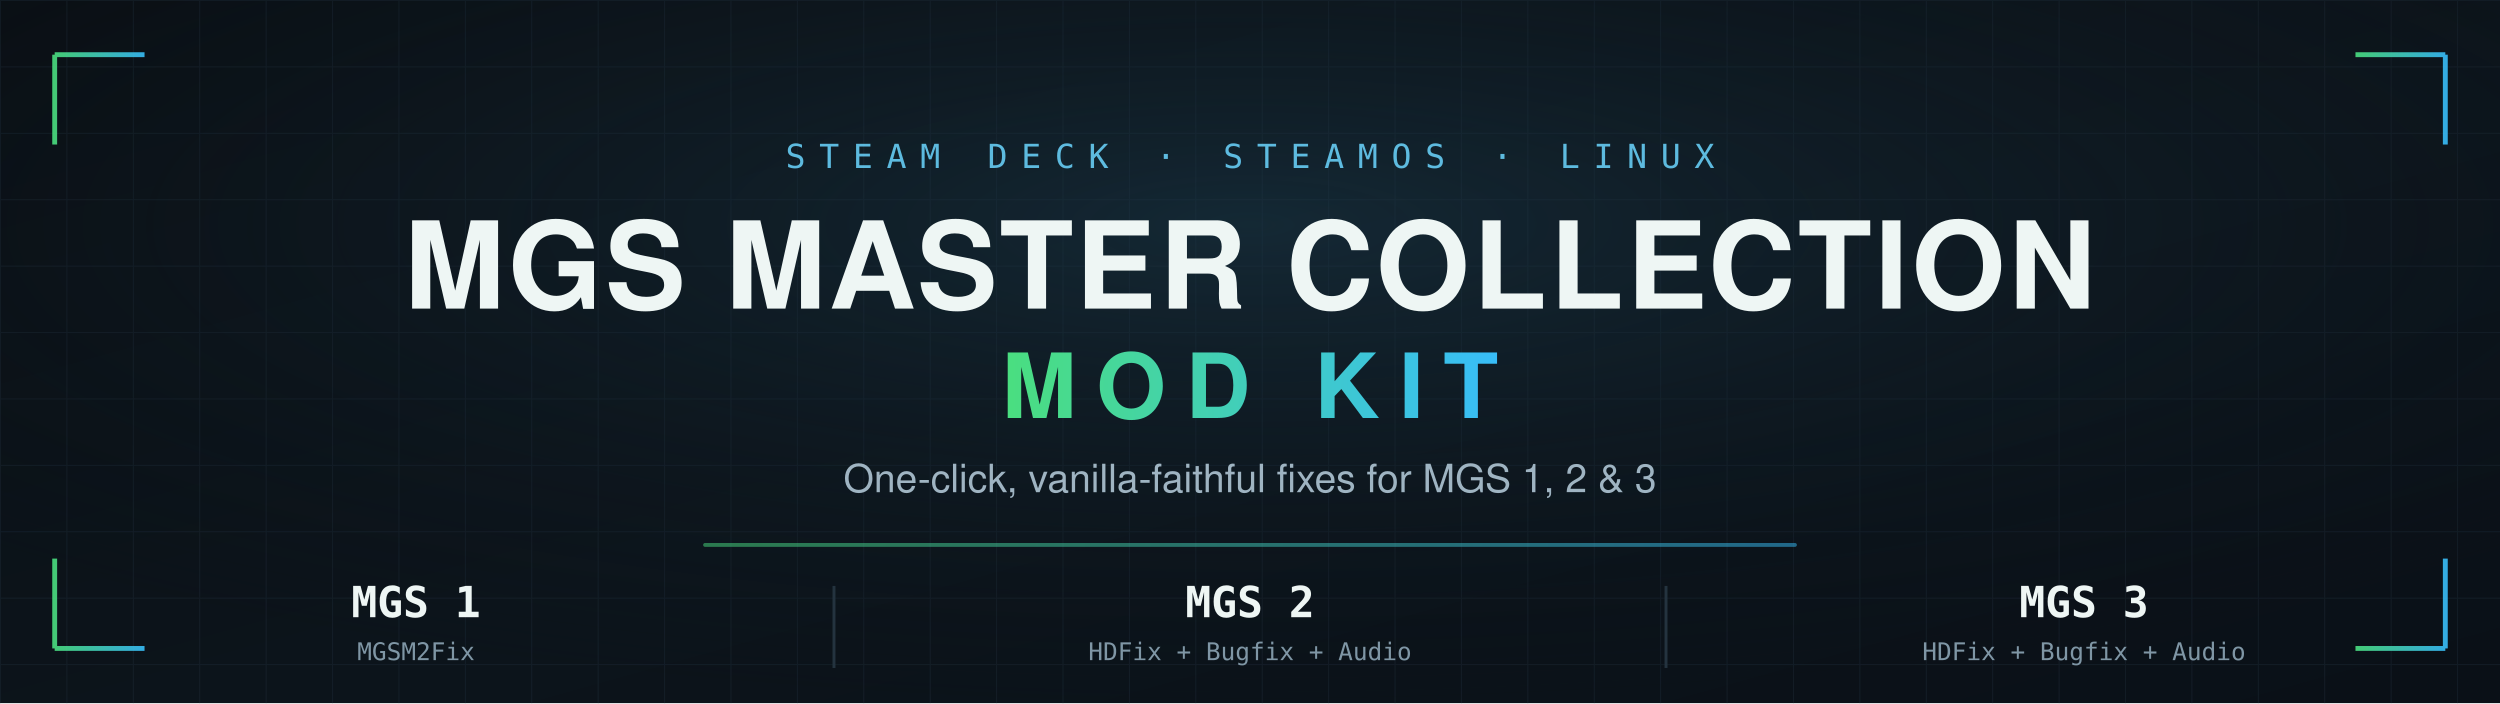
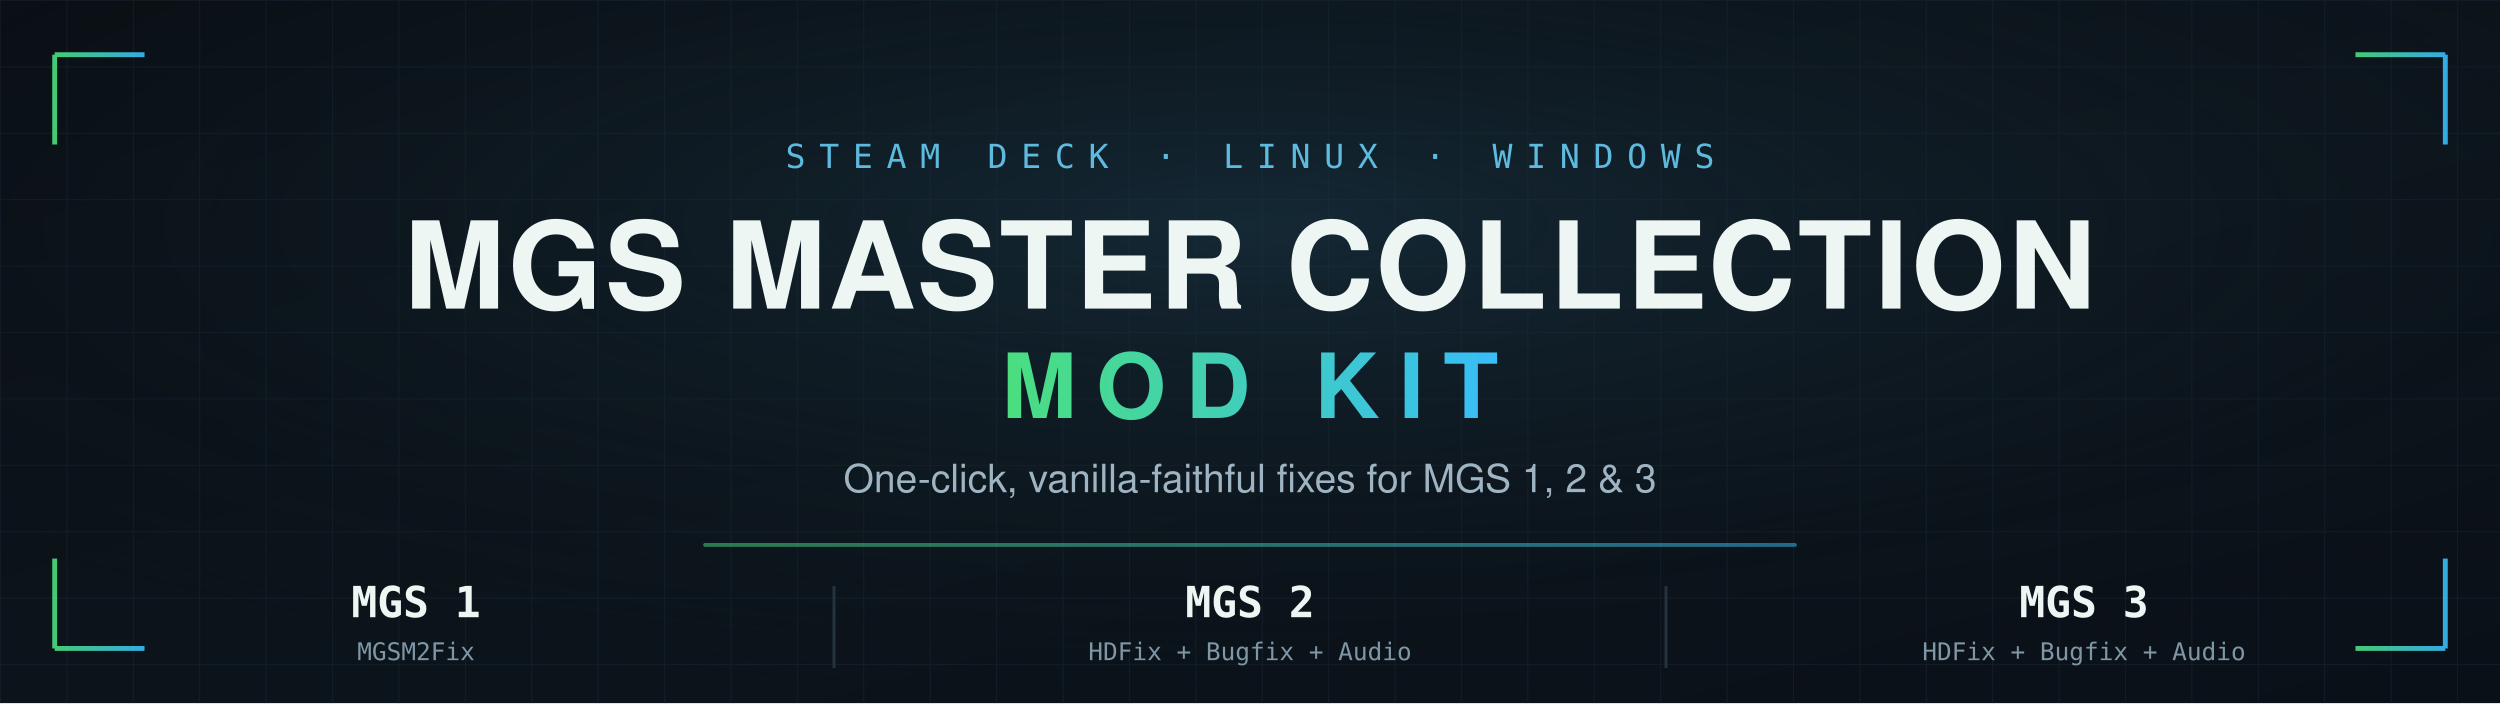
<svg xmlns="http://www.w3.org/2000/svg" viewBox="0 0 1280 360" role="img" aria-label="MGS Master Collection Mod Kit — one-click vanilla-faithful fixes for Steam Deck and SteamOS">
  <defs>
    <linearGradient id="bg" x1="0" y1="0" x2="1" y2="1">
      <stop offset="0" stop-color="#0a0f14" />
      <stop offset="0.55" stop-color="#0c141b" />
      <stop offset="1" stop-color="#0a1017" />
    </linearGradient>
    <linearGradient id="accent" x1="0" y1="0" x2="1" y2="0">
      <stop offset="0" stop-color="#4ade80" />
      <stop offset="1" stop-color="#38bdf8" />
    </linearGradient>
    <radialGradient id="glow" cx="0.5" cy="0.32" r="0.7">
      <stop offset="0" stop-color="#1b3a4b" stop-opacity="0.55" />
      <stop offset="1" stop-color="#0a0f14" stop-opacity="0" />
    </radialGradient>
    <pattern id="grid" width="34" height="34" patternUnits="userSpaceOnUse">
      <path d="M34 0H0V34" fill="none" stroke="#1a2732" stroke-width="1" opacity="0.5" />
    </pattern>
  </defs>
  <rect width="1280" height="360" fill="url(#bg)" />
  <rect width="1280" height="360" fill="url(#grid)" />
  <rect width="1280" height="360" fill="url(#glow)" />
  <g stroke="url(#accent)" stroke-width="2.5" fill="none" opacity="0.9">
    <path d="M28 28 h46 M28 28 v46" />
    <path d="M1252 28 h-46 M1252 28 v46" />
    <path d="M28 332 h46 M28 332 v-46" />
    <path d="M1252 332 h-46 M1252 332 v-46" />
  </g>
-   <text x="640" y="86" text-anchor="middle" font-family="ui-monospace,Menlo,Consolas,monospace" font-size="17" letter-spacing="7" fill="#6bd6ff" opacity="0.85">STEAM DECK · STEAMOS · LINUX</text>
+   <text x="640" y="86" text-anchor="middle" font-family="ui-monospace,Menlo,Consolas,monospace" font-size="17" letter-spacing="7" fill="#6bd6ff" opacity="0.85">STEAM DECK · LINUX · WINDOWS</text>
  <text x="640" y="158" text-anchor="middle" font-family="Segoe UI,Helvetica,Arial,sans-serif" font-size="62" font-weight="800" letter-spacing="1.5" fill="#eef6f4">MGS MASTER COLLECTION</text>
  <text x="640" y="214" text-anchor="middle" font-family="Segoe UI,Helvetica,Arial,sans-serif" font-size="46" font-weight="800" letter-spacing="10" fill="url(#accent)">MOD KIT</text>
  <text x="640" y="252" text-anchor="middle" font-family="Segoe UI,Helvetica,Arial,sans-serif" font-size="20" fill="#9fb4c2">One-click, vanilla-faithful fixes for MGS 1, 2 &amp; 3</text>
  <rect x="360" y="278" width="560" height="2" rx="1" fill="url(#accent)" opacity="0.5" />
  <g font-family="ui-monospace,Menlo,Consolas,monospace">
    <text x="213" y="316" text-anchor="middle" font-size="22" font-weight="700" fill="#eef6f4">MGS 1</text>
    <text x="213" y="338" text-anchor="middle" font-size="12.5" fill="#7f96a5">MGSM2Fix</text>
    <text x="640" y="316" text-anchor="middle" font-size="22" font-weight="700" fill="#eef6f4">MGS 2</text>
    <text x="640" y="338" text-anchor="middle" font-size="12.5" fill="#7f96a5">HDFix + Bugfix + Audio</text>
    <text x="1067" y="316" text-anchor="middle" font-size="22" font-weight="700" fill="#eef6f4">MGS 3</text>
    <text x="1067" y="338" text-anchor="middle" font-size="12.5" fill="#7f96a5">HDFix + Bugfix + Audio</text>
  </g>
  <g stroke="#24333f" stroke-width="1.5">
    <line x1="427" y1="300" x2="427" y2="342" />
    <line x1="853" y1="300" x2="853" y2="342" />
  </g>
</svg>
